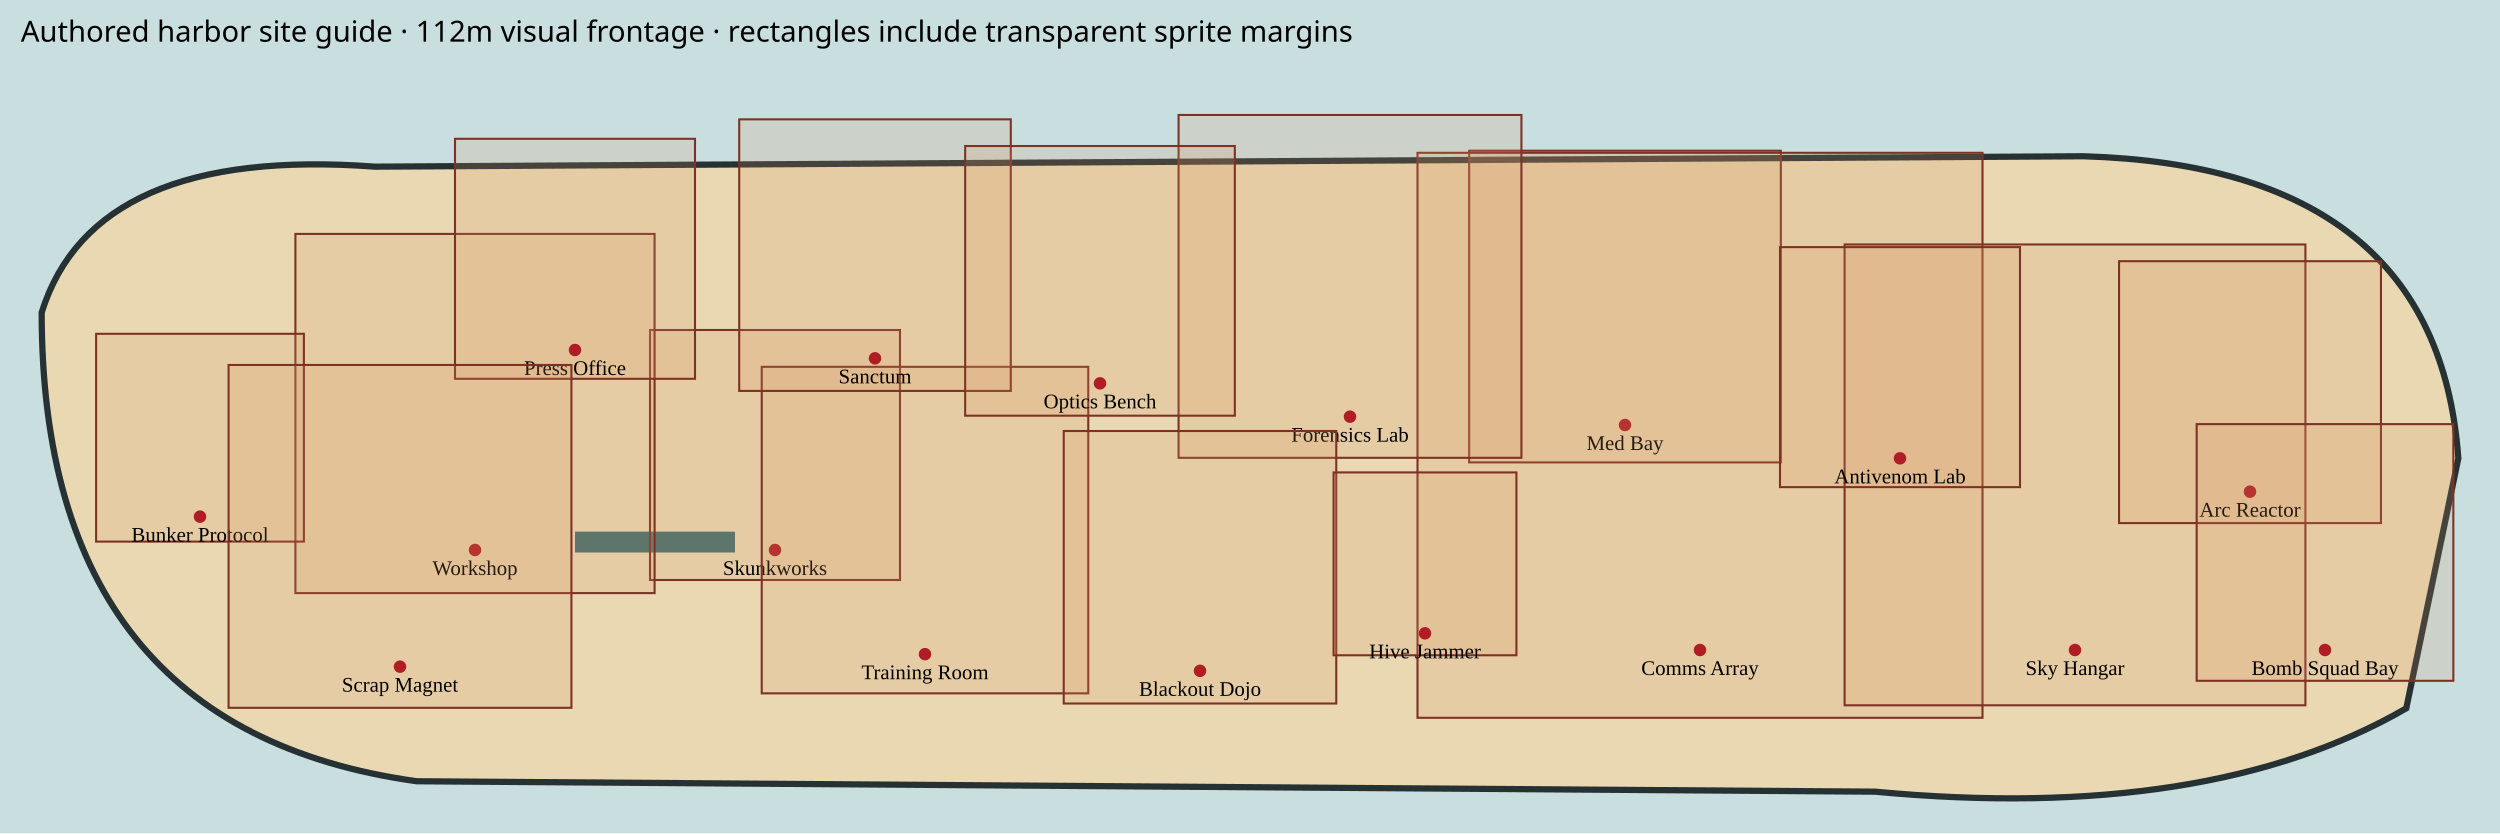
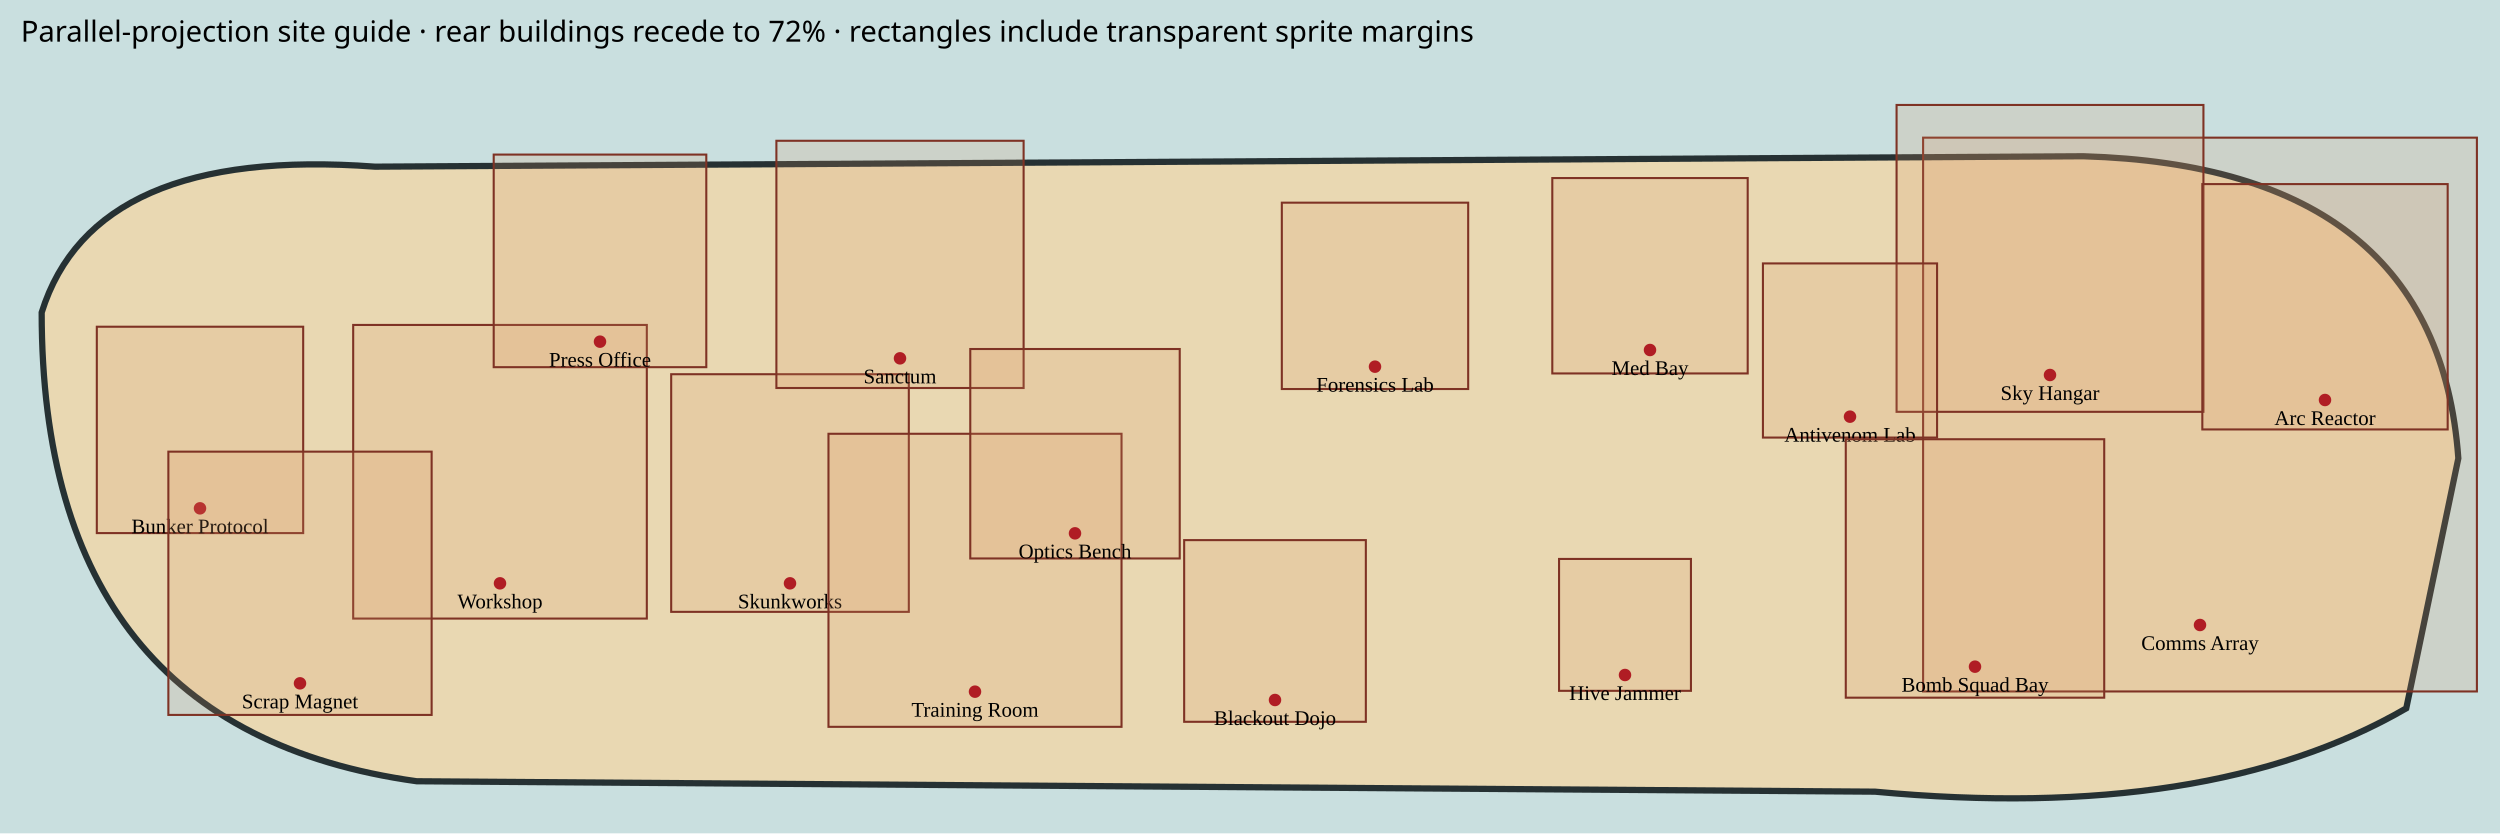
<svg xmlns="http://www.w3.org/2000/svg" width="1200" height="400" viewBox="0 0 1200 400">
  <rect width="1200" height="400" fill="#c9dfdf" />
  <path d="M20 150 Q45 70 180 80 L1000 75 Q1170 80 1180 220 L1155 340 Q1060 395 900 380 L200 375 Q20 350 20 150Z" fill="#e9d8b2" stroke="#263133" stroke-width="3" />
-   <rect x="276" y="255.2" width="76.8" height="10" fill="#426e6d" />
  <g>
-     <rect x="312" y="158.4" width="120" height="120" fill="#d89665" fill-opacity=".18" stroke="#7e3224" />
-     <circle cx="372" cy="264" r="3" fill="#b01d24" />
-     <text x="372" y="276" text-anchor="middle" font-size="10">Skunkworks</text>
+     <rect x="322.169" y="179.626" width="114.062" height="114.062" fill="#d89665" fill-opacity=".18" stroke="#7e3224" />
+     <circle cx="379.2" cy="280" r="3" fill="#b01d24" />
+     <text x="379.2" y="292" text-anchor="middle" font-size="10">Skunkworks</text>
  </g>
  <g>
-     <rect x="705.195" y="72.343" width="149.61" height="149.61" fill="#d89665" fill-opacity=".18" stroke="#7e3224" />
-     <circle cx="780" cy="204" r="3" fill="#b01d24" />
-     <text x="780" y="216" text-anchor="middle" font-size="10">Med Bay</text>
+     <rect x="745.105" y="85.466" width="93.789" height="93.789" fill="#d89665" fill-opacity=".18" stroke="#7e3224" />
+     <circle cx="792" cy="168" r="3" fill="#b01d24" />
+     <text x="792" y="180" text-anchor="middle" font-size="10">Med Bay</text>
  </g>
  <g>
-     <rect x="141.796" y="112.281" width="172.408" height="172.408" fill="#d89665" fill-opacity=".18" stroke="#7e3224" />
-     <circle cx="228" cy="264" r="3" fill="#b01d24" />
-     <text x="228" y="276" text-anchor="middle" font-size="10">Workshop</text>
+     <rect x="169.53" y="155.972" width="140.941" height="140.941" fill="#d89665" fill-opacity=".18" stroke="#7e3224" />
+     <circle cx="240" cy="280" r="3" fill="#b01d24" />
+     <text x="240" y="292" text-anchor="middle" font-size="10">Workshop</text>
  </g>
  <g>
-     <rect x="680.398" y="73.341" width="271.204" height="271.204" fill="#d89665" fill-opacity=".18" stroke="#7e3224" />
-     <circle cx="816" cy="312" r="3" fill="#b01d24" />
-     <text x="816" y="324" text-anchor="middle" font-size="10">Comms Array</text>
+     <rect x="923.087" y="66.073" width="265.826" height="265.826" fill="#d89665" fill-opacity=".18" stroke="#7e3224" />
+     <circle cx="1056" cy="300" r="3" fill="#b01d24" />
+     <text x="1056" y="312" text-anchor="middle" font-size="10">Comms Array</text>
  </g>
  <g>
-     <rect x="365.633" y="176.073" width="156.735" height="156.735" fill="#d89665" fill-opacity=".18" stroke="#7e3224" />
-     <circle cx="444" cy="314" r="3" fill="#b01d24" />
-     <text x="444" y="326" text-anchor="middle" font-size="10">Training Room</text>
+     <rect x="397.667" y="208.214" width="140.666" height="140.666" fill="#d89665" fill-opacity=".18" stroke="#7e3224" />
+     <circle cx="468" cy="332" r="3" fill="#b01d24" />
+     <text x="468" y="344" text-anchor="middle" font-size="10">Training Room</text>
  </g>
  <g>
-     <rect x="218.4" y="66.624" width="115.2" height="115.2" fill="#d89665" fill-opacity=".18" stroke="#7e3224" />
-     <circle cx="276" cy="168" r="3" fill="#b01d24" />
-     <text x="276" y="180" text-anchor="middle" font-size="10">Press Office</text>
+     <rect x="236.977" y="74.2" width="102.045" height="102.045" fill="#d89665" fill-opacity=".18" stroke="#7e3224" />
+     <circle cx="288" cy="164" r="3" fill="#b01d24" />
+     <text x="288" y="176" text-anchor="middle" font-size="10">Press Office</text>
  </g>
  <g>
-     <rect x="565.714" y="55.177" width="164.571" height="164.571" fill="#d89665" fill-opacity=".18" stroke="#7e3224" />
-     <circle cx="648" cy="200" r="3" fill="#b01d24" />
-     <text x="648" y="212" text-anchor="middle" font-size="10">Forensics Lab</text>
+     <rect x="615.273" y="97.28" width="89.455" height="89.455" fill="#d89665" fill-opacity=".18" stroke="#7e3224" />
+     <circle cx="660" cy="176" r="3" fill="#b01d24" />
+     <text x="660" y="188" text-anchor="middle" font-size="10">Forensics Lab</text>
  </g>
  <g>
-     <rect x="885.401" y="117.346" width="221.198" height="221.198" fill="#d89665" fill-opacity=".18" stroke="#7e3224" />
-     <circle cx="996" cy="312" r="3" fill="#b01d24" />
-     <text x="996" y="324" text-anchor="middle" font-size="10">Sky Hangar</text>
+     <rect x="910.353" y="50.38" width="147.295" height="147.295" fill="#d89665" fill-opacity=".18" stroke="#7e3224" />
+     <circle cx="984" cy="180" r="3" fill="#b01d24" />
+     <text x="984" y="192" text-anchor="middle" font-size="10">Sky Hangar</text>
  </g>
  <g>
-     <rect x="1017.143" y="125.371" width="125.714" height="125.714" fill="#d89665" fill-opacity=".18" stroke="#7e3224" />
-     <circle cx="1080" cy="236" r="3" fill="#b01d24" />
-     <text x="1080" y="248" text-anchor="middle" font-size="10">Arc Reactor</text>
+     <rect x="1057.115" y="88.363" width="117.769" height="117.769" fill="#d89665" fill-opacity=".18" stroke="#7e3224" />
+     <circle cx="1116" cy="192" r="3" fill="#b01d24" />
+     <text x="1116" y="204" text-anchor="middle" font-size="10">Arc Reactor</text>
  </g>
  <g>
-     <rect x="354.823" y="57.289" width="130.354" height="130.354" fill="#d89665" fill-opacity=".18" stroke="#7e3224" />
-     <circle cx="420" cy="172" r="3" fill="#b01d24" />
-     <text x="420" y="184" text-anchor="middle" font-size="10">Sanctum</text>
+     <rect x="372.667" y="67.573" width="118.667" height="118.667" fill="#d89665" fill-opacity=".18" stroke="#7e3224" />
+     <circle cx="432" cy="172" r="3" fill="#b01d24" />
+     <text x="432" y="184" text-anchor="middle" font-size="10">Sanctum</text>
  </g>
  <g>
-     <rect x="46.13" y="160.229" width="99.74" height="99.74" fill="#d89665" fill-opacity=".18" stroke="#7e3224" />
-     <circle cx="96" cy="248" r="3" fill="#b01d24" />
-     <text x="96" y="260" text-anchor="middle" font-size="10">Bunker Protocol</text>
+     <rect x="46.47" y="156.828" width="99.059" height="99.059" fill="#d89665" fill-opacity=".18" stroke="#7e3224" />
+     <circle cx="96" cy="244" r="3" fill="#b01d24" />
+     <text x="96" y="256" text-anchor="middle" font-size="10">Bunker Protocol</text>
  </g>
  <g>
-     <rect x="854.4" y="118.624" width="115.2" height="115.2" fill="#d89665" fill-opacity=".18" stroke="#7e3224" />
-     <circle cx="912" cy="220" r="3" fill="#b01d24" />
-     <text x="912" y="232" text-anchor="middle" font-size="10">Antivenom Lab</text>
+     <rect x="846.206" y="126.443" width="83.588" height="83.588" fill="#d89665" fill-opacity=".18" stroke="#7e3224" />
+     <circle cx="888" cy="200" r="3" fill="#b01d24" />
+     <text x="888" y="212" text-anchor="middle" font-size="10">Antivenom Lab</text>
  </g>
  <g>
-     <rect x="109.714" y="175.177" width="164.571" height="164.571" fill="#d89665" fill-opacity=".18" stroke="#7e3224" />
-     <circle cx="192" cy="320" r="3" fill="#b01d24" />
-     <text x="192" y="332" text-anchor="middle" font-size="10">Scrap Magnet</text>
+     <rect x="80.815" y="216.794" width="126.371" height="126.371" fill="#d89665" fill-opacity=".18" stroke="#7e3224" />
+     <circle cx="144" cy="328" r="3" fill="#b01d24" />
+     <text x="144" y="340" text-anchor="middle" font-size="10">Scrap Magnet</text>
  </g>
  <g>
-     <rect x="510.593" y="206.884" width="130.813" height="130.813" fill="#d89665" fill-opacity=".18" stroke="#7e3224" />
-     <circle cx="576" cy="322" r="3" fill="#b01d24" />
-     <text x="576" y="334" text-anchor="middle" font-size="10">Blackout Dojo</text>
+     <rect x="568.396" y="259.256" width="87.209" height="87.209" fill="#d89665" fill-opacity=".18" stroke="#7e3224" />
+     <circle cx="612" cy="336" r="3" fill="#b01d24" />
+     <text x="612" y="348" text-anchor="middle" font-size="10">Blackout Dojo</text>
  </g>
  <g>
-     <rect x="1054.396" y="203.576" width="123.209" height="123.209" fill="#d89665" fill-opacity=".18" stroke="#7e3224" />
-     <circle cx="1116" cy="312" r="3" fill="#b01d24" />
-     <text x="1116" y="324" text-anchor="middle" font-size="10">Bomb Squad Bay</text>
+     <rect x="885.974" y="210.834" width="124.053" height="124.053" fill="#d89665" fill-opacity=".18" stroke="#7e3224" />
+     <circle cx="948" cy="320" r="3" fill="#b01d24" />
+     <text x="948" y="332" text-anchor="middle" font-size="10">Bomb Squad Bay</text>
  </g>
  <g>
-     <rect x="463.281" y="70.094" width="129.438" height="129.438" fill="#d89665" fill-opacity=".18" stroke="#7e3224" />
-     <circle cx="528" cy="184" r="3" fill="#b01d24" />
-     <text x="528" y="196" text-anchor="middle" font-size="10">Optics Bench</text>
+     <rect x="465.731" y="167.526" width="100.538" height="100.538" fill="#d89665" fill-opacity=".18" stroke="#7e3224" />
+     <circle cx="516" cy="256" r="3" fill="#b01d24" />
+     <text x="516" y="268" text-anchor="middle" font-size="10">Optics Bench</text>
  </g>
  <g>
-     <rect x="640.114" y="226.761" width="87.771" height="87.771" fill="#d89665" fill-opacity=".18" stroke="#7e3224" />
-     <circle cx="684" cy="304" r="3" fill="#b01d24" />
-     <text x="684" y="316" text-anchor="middle" font-size="10">Hive Jammer</text>
+     <rect x="748.347" y="268.291" width="63.306" height="63.306" fill="#d89665" fill-opacity=".18" stroke="#7e3224" />
+     <circle cx="780" cy="324" r="3" fill="#b01d24" />
+     <text x="780" y="336" text-anchor="middle" font-size="10">Hive Jammer</text>
  </g>
-   <text x="10" y="20" font-family="sans-serif" font-size="14">Authored harbor site guide · 112m visual frontage · rectangles include transparent sprite margins</text>
+   <text x="10" y="20" font-family="sans-serif" font-size="14">Parallel-projection site guide · rear buildings recede to 72% · rectangles include transparent sprite margins</text>
</svg>
